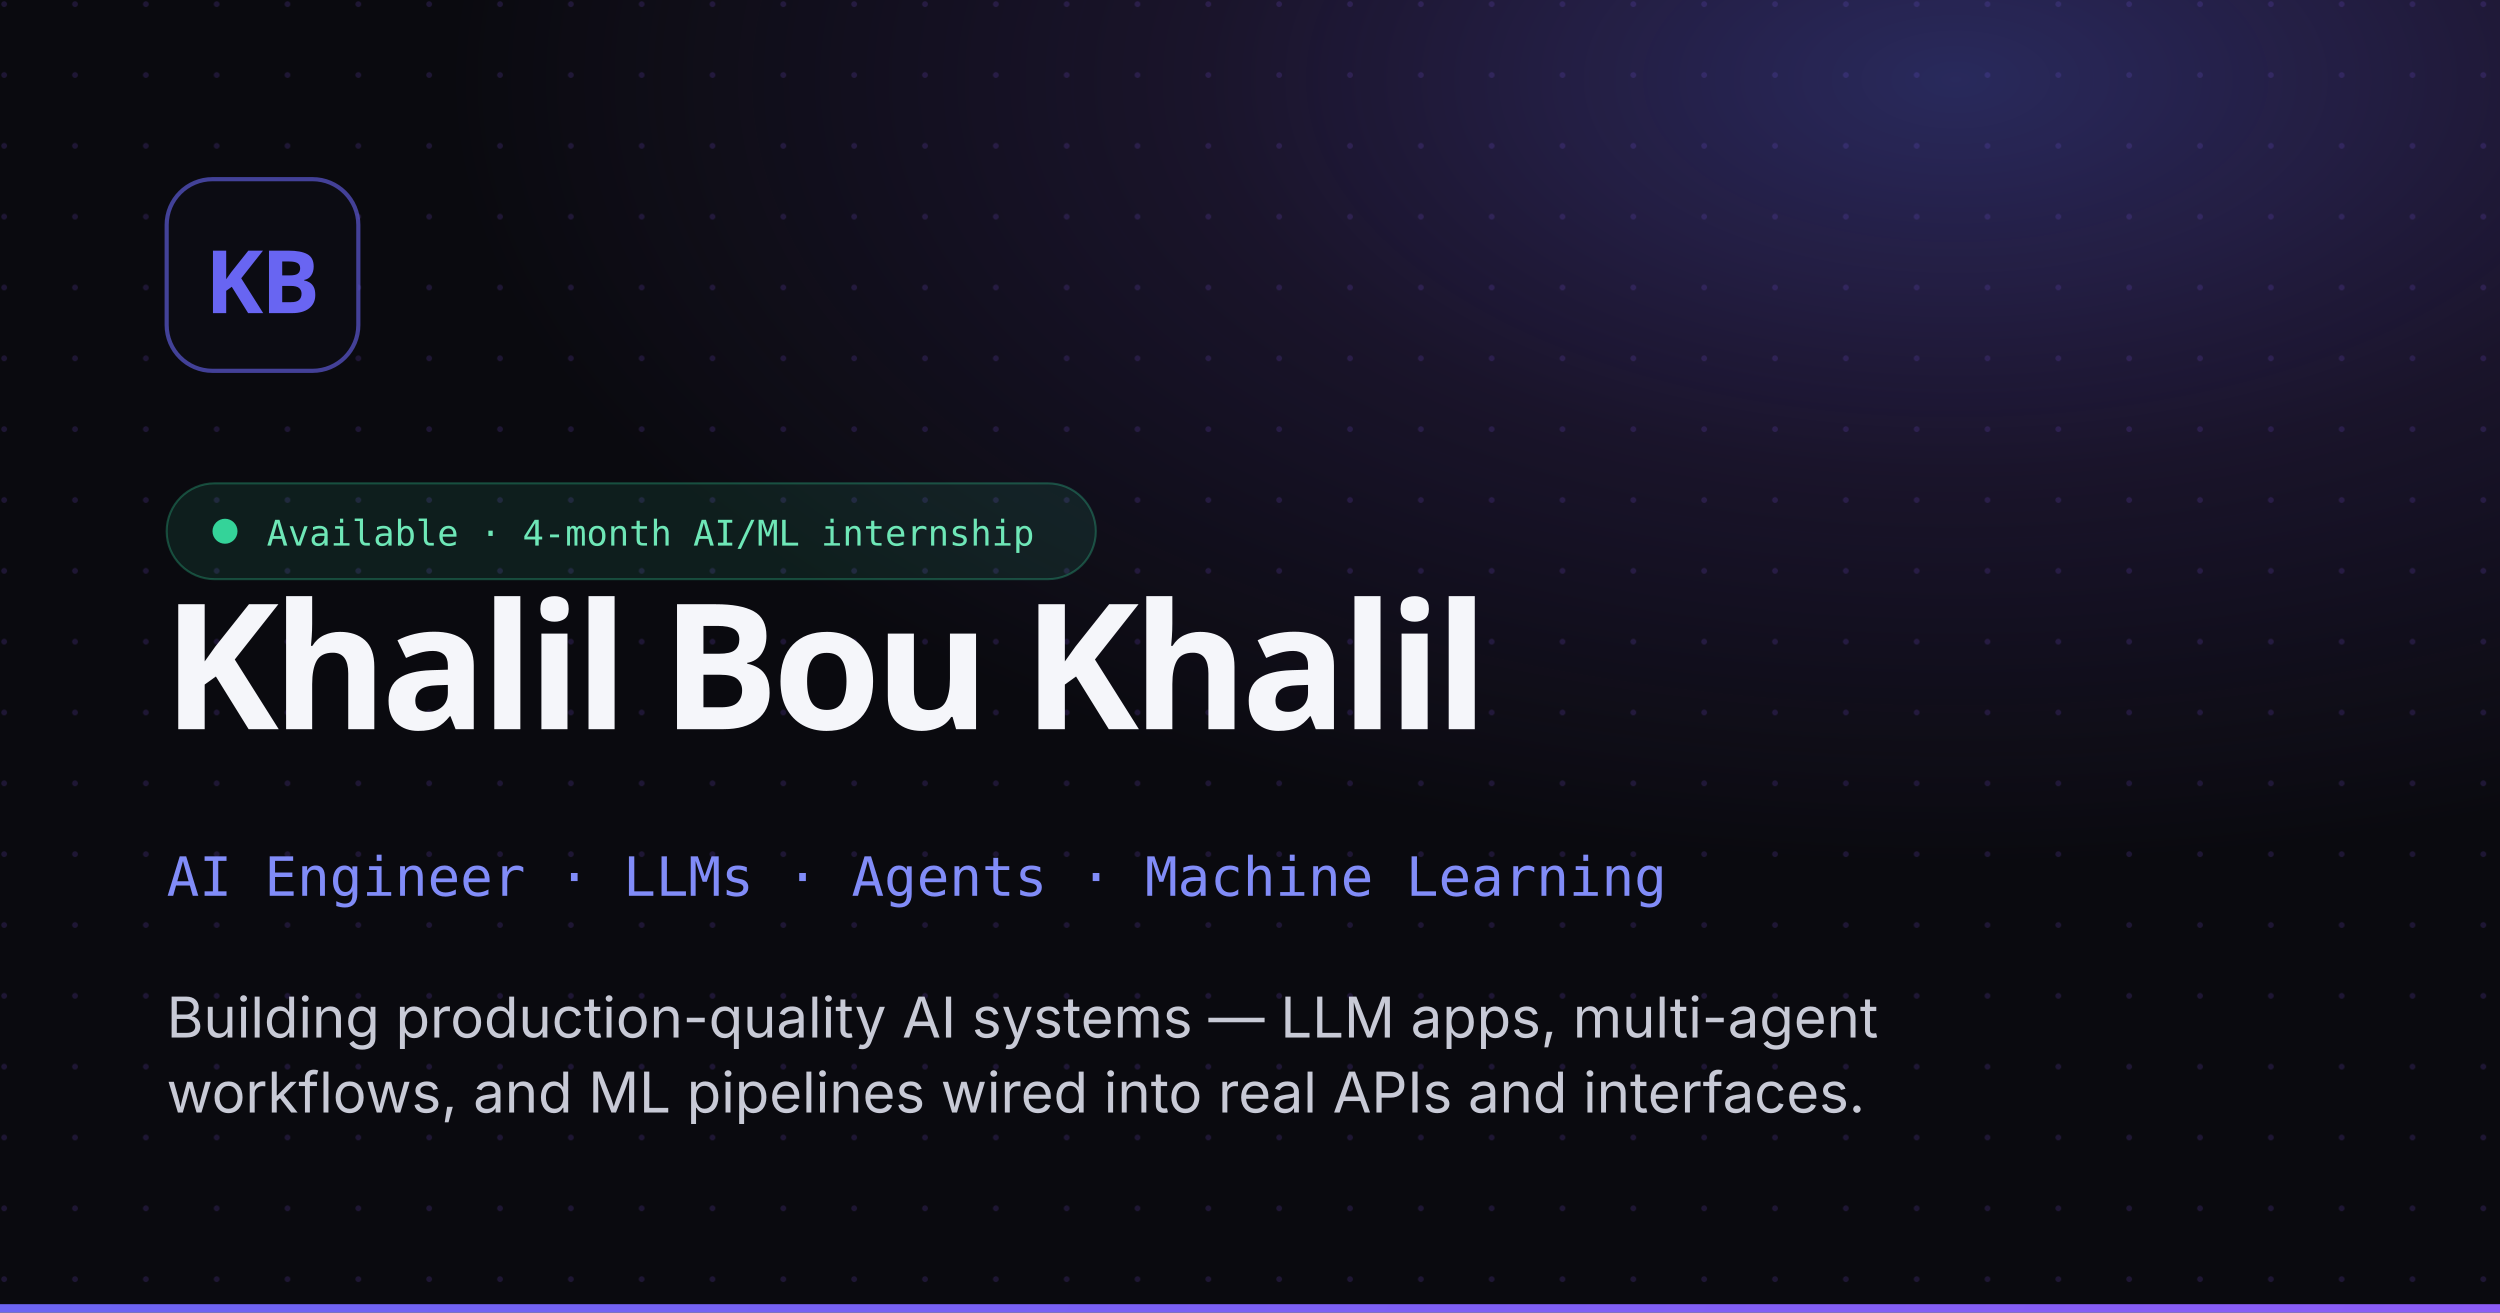
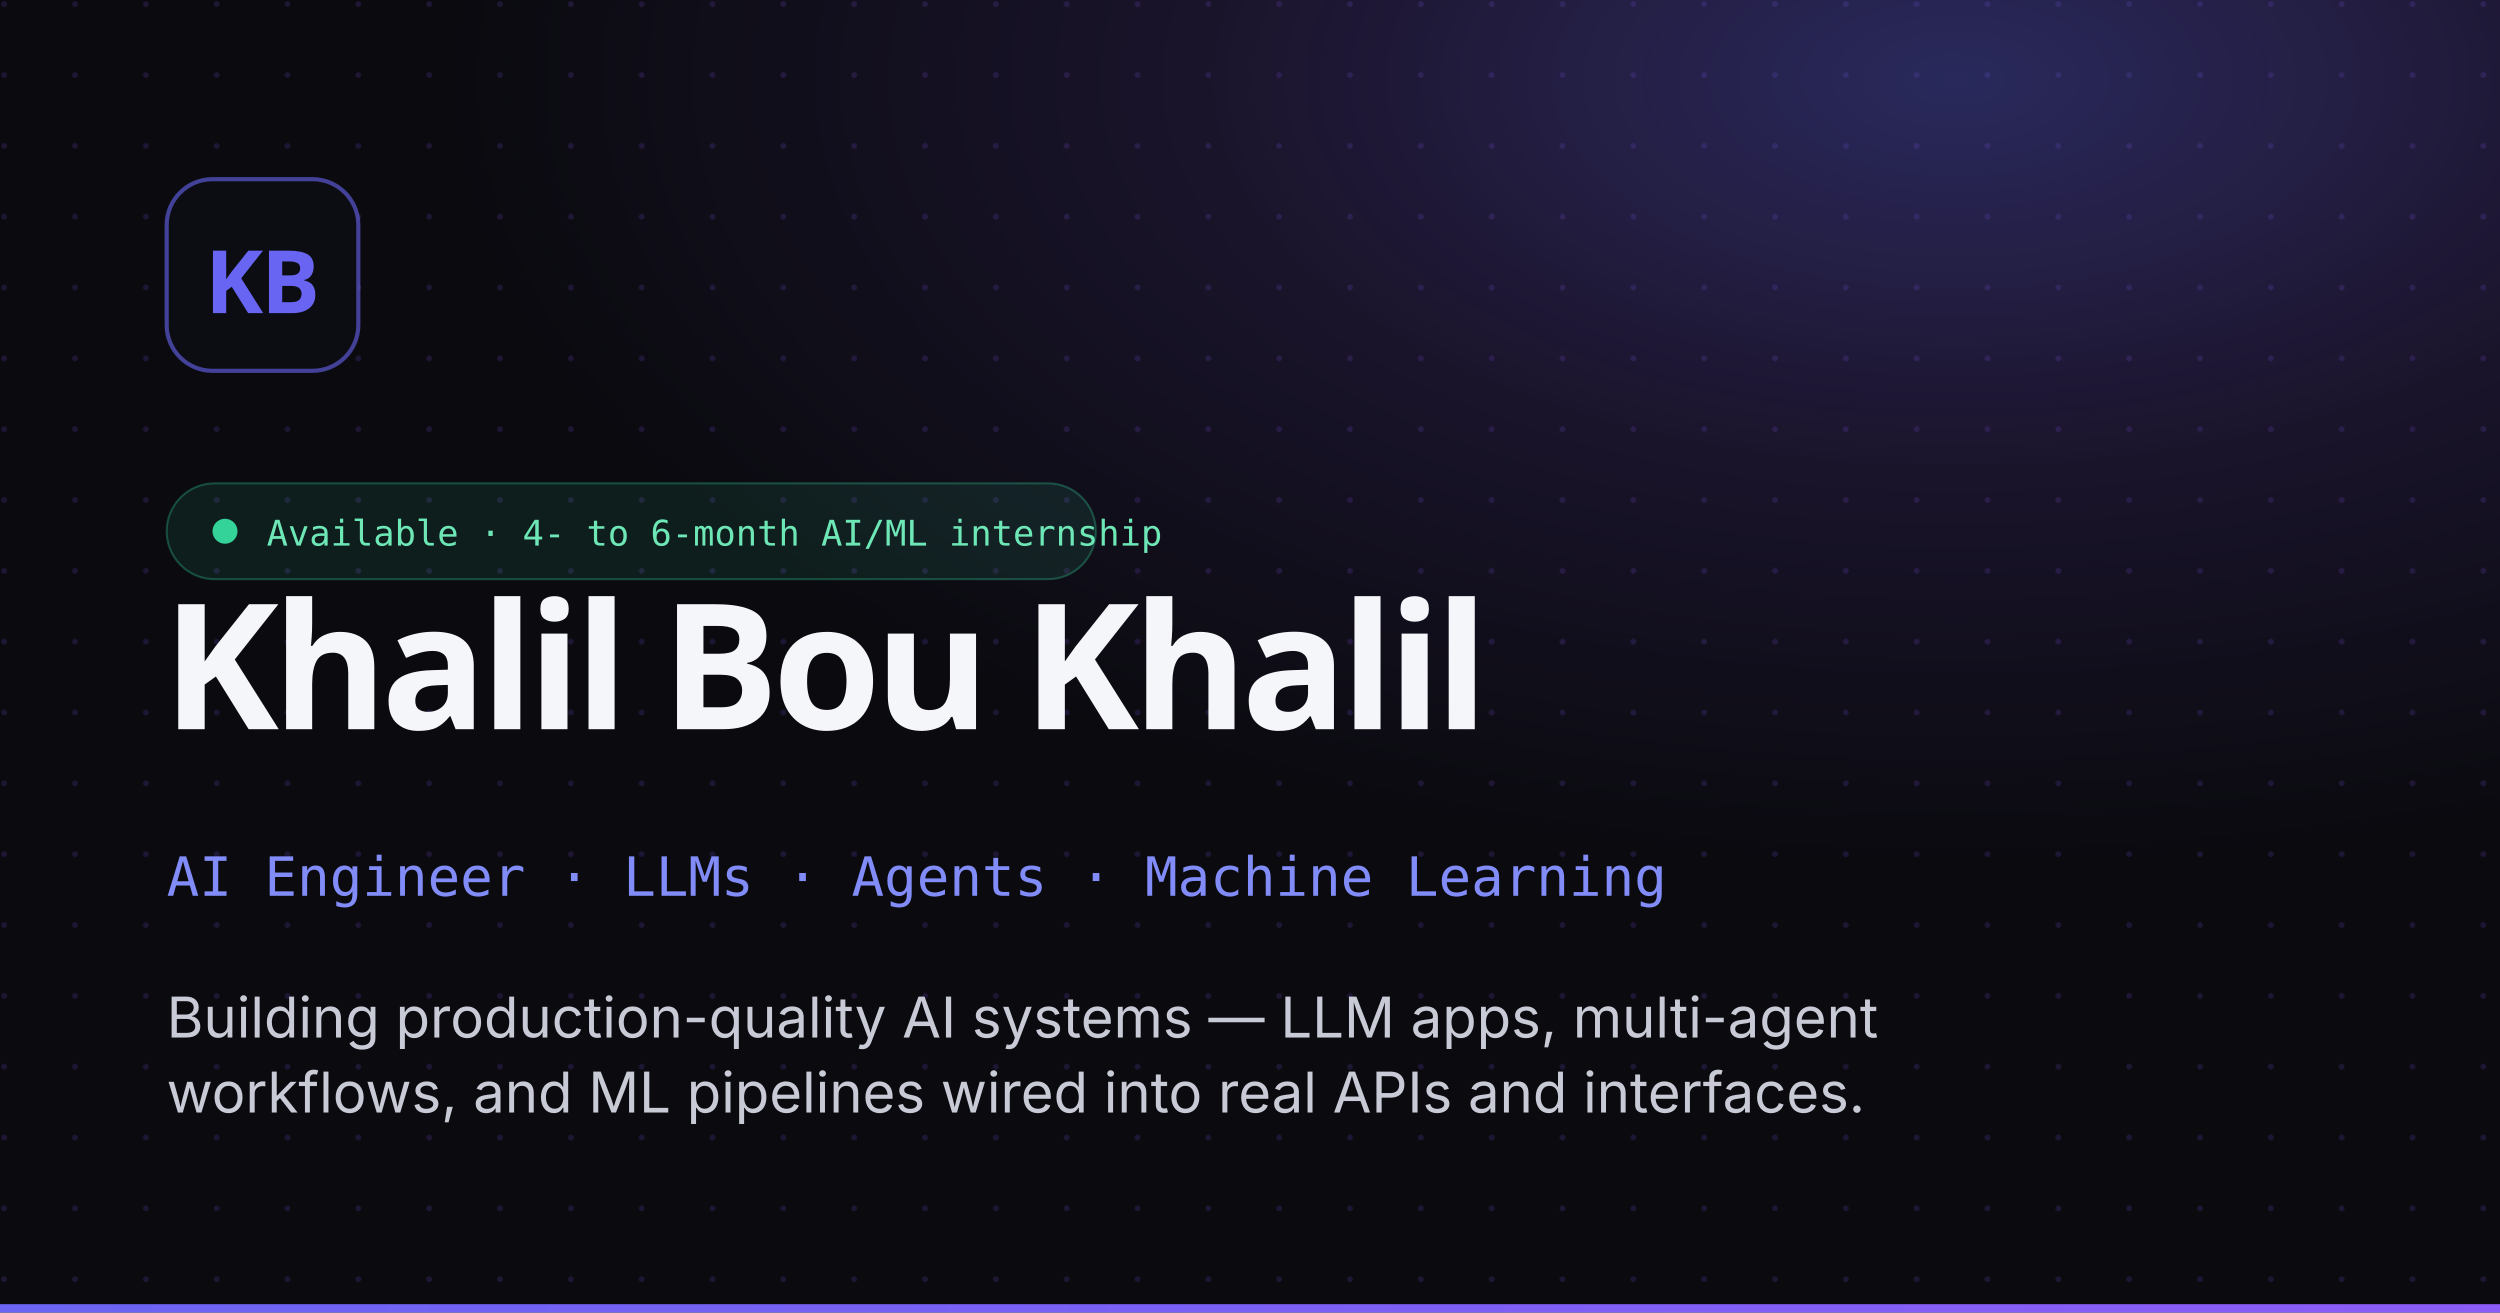
<svg xmlns="http://www.w3.org/2000/svg" viewBox="0 0 1200 630" width="1200" height="630">
  <defs>
    <linearGradient id="accent" x1="0" y1="0" x2="1200" y2="630" gradientUnits="userSpaceOnUse">
      <stop offset="0" stop-color="#6366F1" />
      <stop offset="1" stop-color="#8B5CF6" />
    </linearGradient>
    <radialGradient id="glow" cx="78%" cy="6%" r="60%">
      <stop offset="0" stop-color="#6366F1" stop-opacity="0.34" />
      <stop offset="0.5" stop-color="#8B5CF6" stop-opacity="0.12" />
      <stop offset="1" stop-color="#8B5CF6" stop-opacity="0" />
    </radialGradient>
    <pattern id="dots" width="34" height="34" patternUnits="userSpaceOnUse">
      <circle cx="2" cy="2" r="1.4" fill="#8B5CF6" fill-opacity="0.16" />
    </pattern>
  </defs>
  <rect width="1200" height="630" fill="#0A0A0F" />
  <rect width="1200" height="630" fill="url(#dots)" />
  <rect width="1200" height="630" fill="url(#glow)" />
  <rect x="80" y="86" width="92" height="92" rx="22" fill="#0C0C13" stroke="url(#accent)" stroke-opacity="0.6" stroke-width="2" />
  <text x="126" y="134" font-family="'Space Grotesk',sans-serif" font-size="42" font-weight="700" letter-spacing="-1" fill="url(#accent)" text-anchor="middle" dominant-baseline="central">KB</text>
  <g transform="translate(80, 232)">
    <rect width="446" height="46" rx="23" fill="#34D399" fill-opacity="0.10" stroke="#34D399" stroke-opacity="0.30" />
    <circle cx="28" cy="23" r="6" fill="#34D399" />
-     <text x="48" y="24" font-family="'JetBrains Mono',monospace" font-size="17" font-weight="500" fill="#6EE7B7" dominant-baseline="central">Available · 4-month AI/ML internship</text>
+     <text x="48" y="24" font-family="'JetBrains Mono',monospace" font-size="17" font-weight="500" fill="#6EE7B7" dominant-baseline="central">Available · 4- to 6-month AI/ML internship</text>
  </g>
  <text x="78" y="350" font-family="'Space Grotesk',sans-serif" font-size="84" font-weight="600" letter-spacing="-3" fill="#F5F6FA">Khalil Bou Khalil</text>
  <text x="80" y="430" font-family="'JetBrains Mono',monospace" font-size="26" font-weight="500" fill="#818CF8">AI Engineer · LLMs · Agents · Machine Learning</text>
  <text x="80" y="498" font-family="'Inter','Segoe UI',sans-serif" font-size="27" fill="#C8CAD6">Building production-quality AI systems — LLM apps, multi-agent</text>
  <text x="80" y="534" font-family="'Inter','Segoe UI',sans-serif" font-size="27" fill="#C8CAD6">workflows, and ML pipelines wired into real APIs and interfaces.</text>
  <rect x="0" y="626" width="1200" height="4" fill="url(#accent)" />
</svg>
